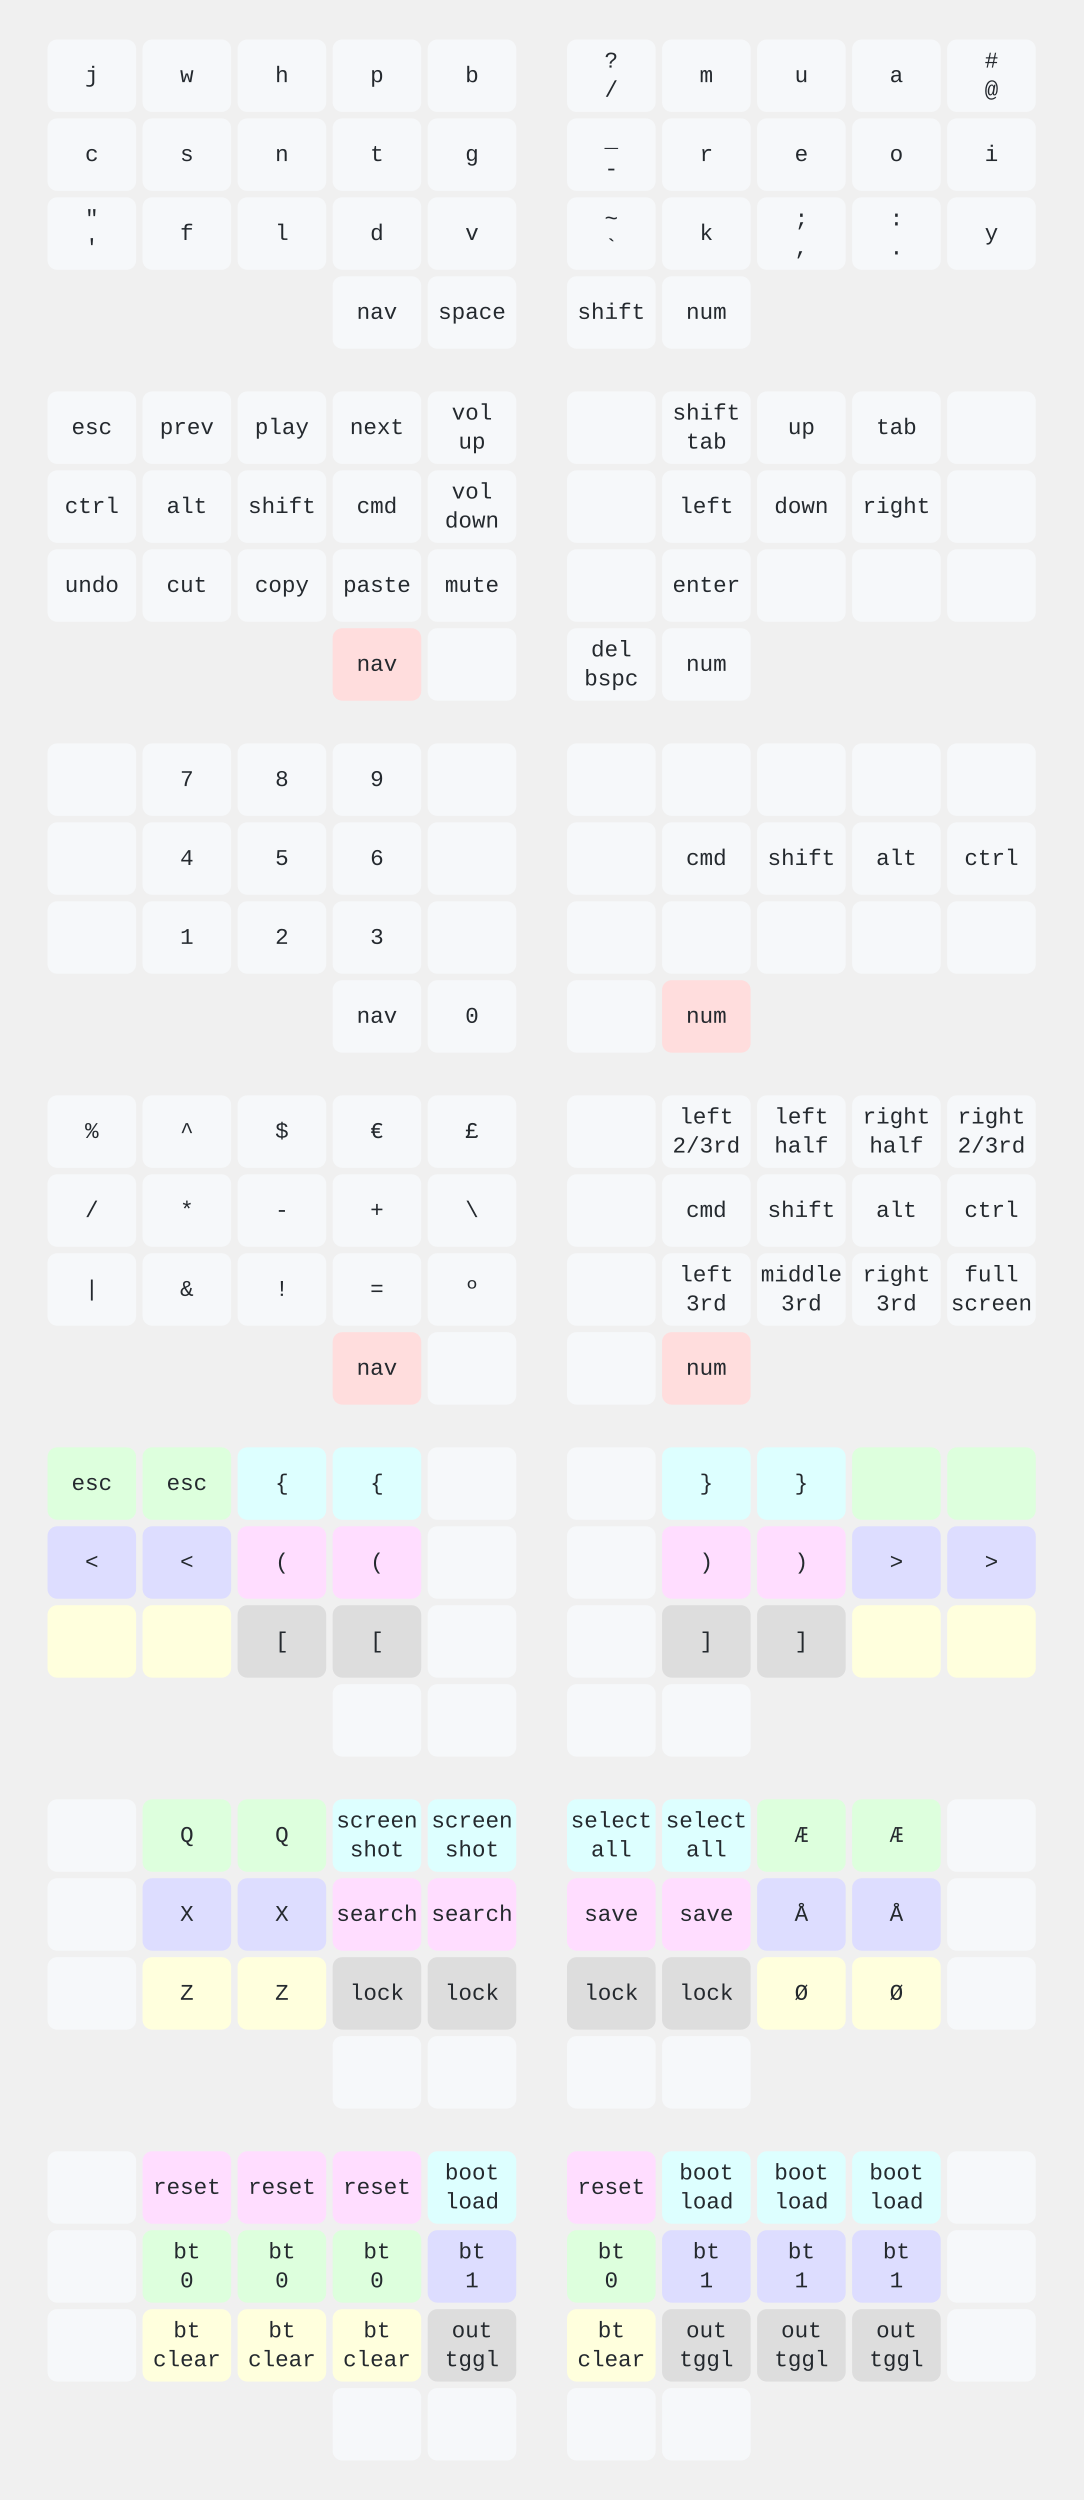
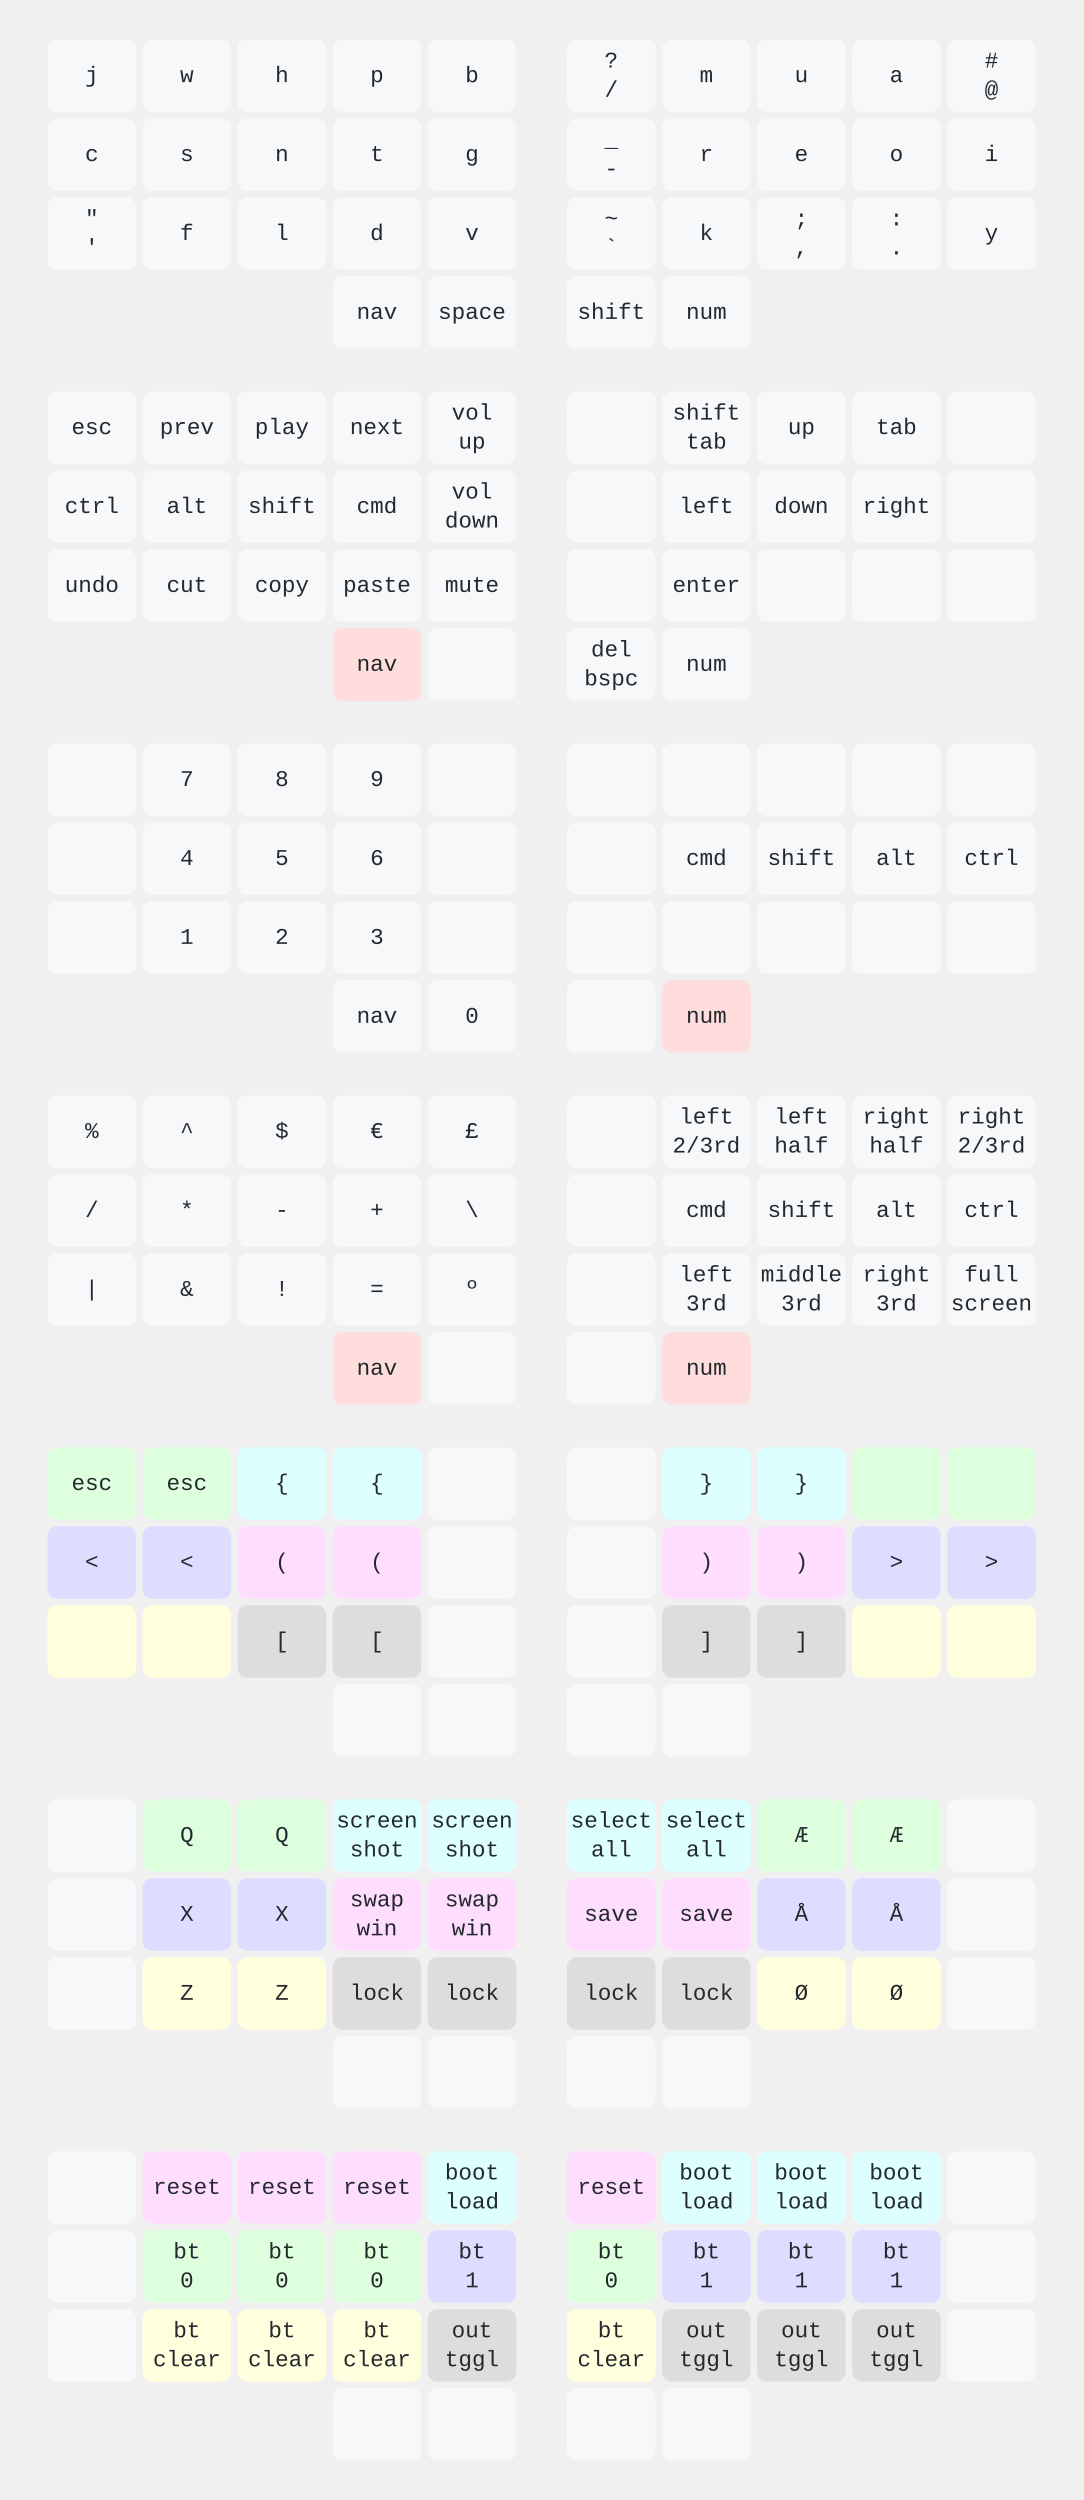
<svg xmlns="http://www.w3.org/2000/svg" width="672.5" height="1552.0" viewBox="0 0 672.5 1552.0">
  <style>
    svg {
        font-family: SFMono-Regular,Consolas,Liberation Mono,Menlo,monospace;
        font-size: 14px;
        font-kerning: normal;
        text-rendering: optimizeLegibility;
        fill: #24292e;
    }

    rect {
        fill: #f6f8fa;
    }

    .green {
        fill: #fdd;
    }

    .green {
        fill: #dfd;
    }

    .purple {
        fill: #ddf;
    }

    .yellow {
        fill: #ffd;
    }

    .blue {
        fill: #dff;
    }

    .pink {
        fill: #fdf;
    }

    .grey {
        fill: #ddd;
    }

    .red {
        fill: #fdd;
    }

    .none {
        fill: #fff;
        fill-opacity: 0.0;
    }
</style>
  <rect rx="6" ry="6" x="29.5" y="24.5" width="55" height="45" class="" />
  <text text-anchor="middle" dominant-baseline="middle" x="57.0" y="47.0">j</text>
  <rect rx="6" ry="6" x="88.5" y="24.5" width="55" height="45" class="" />
  <text text-anchor="middle" dominant-baseline="middle" x="116.0" y="47.0">w</text>
  <rect rx="6" ry="6" x="147.5" y="24.5" width="55" height="45" class="" />
  <text text-anchor="middle" dominant-baseline="middle" x="175.0" y="47.0">h</text>
  <rect rx="6" ry="6" x="206.5" y="24.5" width="55" height="45" class="" />
  <text text-anchor="middle" dominant-baseline="middle" x="234.0" y="47.0">p</text>
  <rect rx="6" ry="6" x="265.5" y="24.5" width="55" height="45" class="" />
  <text text-anchor="middle" dominant-baseline="middle" x="293.0" y="47.0">b</text>
  <rect rx="6" ry="6" x="29.5" y="73.5" width="55" height="45" class="" />
  <text text-anchor="middle" dominant-baseline="middle" x="57.0" y="96.0">c</text>
  <rect rx="6" ry="6" x="88.5" y="73.5" width="55" height="45" class="" />
  <text text-anchor="middle" dominant-baseline="middle" x="116.0" y="96.0">s</text>
  <rect rx="6" ry="6" x="147.5" y="73.5" width="55" height="45" class="" />
  <text text-anchor="middle" dominant-baseline="middle" x="175.0" y="96.0">n</text>
  <rect rx="6" ry="6" x="206.5" y="73.5" width="55" height="45" class="" />
  <text text-anchor="middle" dominant-baseline="middle" x="234.0" y="96.0">t</text>
  <rect rx="6" ry="6" x="265.5" y="73.5" width="55" height="45" class="" />
  <text text-anchor="middle" dominant-baseline="middle" x="293.0" y="96.0">g</text>
  <rect rx="6" ry="6" x="29.5" y="122.5" width="55" height="45" class="" />
  <text text-anchor="middle" dominant-baseline="middle" x="57.0" y="136.0">"</text>
  <text text-anchor="middle" dominant-baseline="middle" x="57.0" y="154.0">'</text>
  <rect rx="6" ry="6" x="88.5" y="122.5" width="55" height="45" class="" />
  <text text-anchor="middle" dominant-baseline="middle" x="116.0" y="145.0">f</text>
  <rect rx="6" ry="6" x="147.5" y="122.5" width="55" height="45" class="" />
  <text text-anchor="middle" dominant-baseline="middle" x="175.0" y="145.0">l</text>
  <rect rx="6" ry="6" x="206.5" y="122.5" width="55" height="45" class="" />
  <text text-anchor="middle" dominant-baseline="middle" x="234.0" y="145.0">d</text>
  <rect rx="6" ry="6" x="265.5" y="122.5" width="55" height="45" class="" />
  <text text-anchor="middle" dominant-baseline="middle" x="293.0" y="145.0">v</text>
  <rect rx="6" ry="6" x="352.0" y="24.5" width="55" height="45" class="" />
  <text text-anchor="middle" dominant-baseline="middle" x="379.5" y="38.0">?</text>
  <text text-anchor="middle" dominant-baseline="middle" x="379.5" y="56.0">/</text>
  <rect rx="6" ry="6" x="411.0" y="24.5" width="55" height="45" class="" />
  <text text-anchor="middle" dominant-baseline="middle" x="438.5" y="47.0">m</text>
  <rect rx="6" ry="6" x="470.0" y="24.5" width="55" height="45" class="" />
  <text text-anchor="middle" dominant-baseline="middle" x="497.5" y="47.0">u</text>
  <rect rx="6" ry="6" x="529.0" y="24.5" width="55" height="45" class="" />
  <text text-anchor="middle" dominant-baseline="middle" x="556.5" y="47.0">a</text>
  <rect rx="6" ry="6" x="588.0" y="24.5" width="55" height="45" class="" />
  <text text-anchor="middle" dominant-baseline="middle" x="615.5" y="38.0">#</text>
  <text text-anchor="middle" dominant-baseline="middle" x="615.5" y="56.0">@</text>
  <rect rx="6" ry="6" x="352.0" y="73.5" width="55" height="45" class="" />
  <text text-anchor="middle" dominant-baseline="middle" x="379.5" y="87.0">_</text>
  <text text-anchor="middle" dominant-baseline="middle" x="379.5" y="105.0">-</text>
  <rect rx="6" ry="6" x="411.0" y="73.5" width="55" height="45" class="" />
  <text text-anchor="middle" dominant-baseline="middle" x="438.5" y="96.0">r</text>
  <rect rx="6" ry="6" x="470.0" y="73.5" width="55" height="45" class="" />
  <text text-anchor="middle" dominant-baseline="middle" x="497.5" y="96.0">e</text>
  <rect rx="6" ry="6" x="529.0" y="73.5" width="55" height="45" class="" />
  <text text-anchor="middle" dominant-baseline="middle" x="556.5" y="96.0">o</text>
  <rect rx="6" ry="6" x="588.0" y="73.5" width="55" height="45" class="" />
  <text text-anchor="middle" dominant-baseline="middle" x="615.5" y="96.0">i</text>
  <rect rx="6" ry="6" x="352.0" y="122.5" width="55" height="45" class="" />
  <text text-anchor="middle" dominant-baseline="middle" x="379.5" y="136.0">~</text>
  <text text-anchor="middle" dominant-baseline="middle" x="379.5" y="154.0">`</text>
  <rect rx="6" ry="6" x="411.0" y="122.5" width="55" height="45" class="" />
  <text text-anchor="middle" dominant-baseline="middle" x="438.5" y="145.0">k</text>
  <rect rx="6" ry="6" x="470.0" y="122.5" width="55" height="45" class="" />
  <text text-anchor="middle" dominant-baseline="middle" x="497.5" y="136.0">;</text>
  <text text-anchor="middle" dominant-baseline="middle" x="497.5" y="154.0">,</text>
  <rect rx="6" ry="6" x="529.0" y="122.5" width="55" height="45" class="" />
  <text text-anchor="middle" dominant-baseline="middle" x="556.5" y="136.0">:</text>
  <text text-anchor="middle" dominant-baseline="middle" x="556.5" y="154.0">.</text>
  <rect rx="6" ry="6" x="588.0" y="122.5" width="55" height="45" class="" />
  <text text-anchor="middle" dominant-baseline="middle" x="615.5" y="145.0">y</text>
  <rect rx="6" ry="6" x="206.5" y="171.5" width="55" height="45" class="" />
  <text text-anchor="middle" dominant-baseline="middle" x="234.0" y="194.0">nav</text>
  <rect rx="6" ry="6" x="265.5" y="171.5" width="55" height="45" class="" />
  <text text-anchor="middle" dominant-baseline="middle" x="293.0" y="194.0">space</text>
  <rect rx="6" ry="6" x="352.0" y="171.5" width="55" height="45" class="" />
  <text text-anchor="middle" dominant-baseline="middle" x="379.5" y="194.0">shift</text>
  <rect rx="6" ry="6" x="411.0" y="171.5" width="55" height="45" class="" />
  <text text-anchor="middle" dominant-baseline="middle" x="438.5" y="194.0">num</text>
  <rect rx="6" ry="6" x="29.5" y="243.0" width="55" height="45" class="" />
  <text text-anchor="middle" dominant-baseline="middle" x="57.0" y="265.5">esc</text>
  <rect rx="6" ry="6" x="88.5" y="243.0" width="55" height="45" class="" />
  <text text-anchor="middle" dominant-baseline="middle" x="116.0" y="265.5">prev</text>
  <rect rx="6" ry="6" x="147.5" y="243.0" width="55" height="45" class="" />
  <text text-anchor="middle" dominant-baseline="middle" x="175.0" y="265.5">play</text>
  <rect rx="6" ry="6" x="206.5" y="243.0" width="55" height="45" class="" />
  <text text-anchor="middle" dominant-baseline="middle" x="234.0" y="265.5">next</text>
  <rect rx="6" ry="6" x="265.5" y="243.0" width="55" height="45" class="" />
  <text text-anchor="middle" dominant-baseline="middle" x="293.0" y="256.5">vol</text>
  <text text-anchor="middle" dominant-baseline="middle" x="293.0" y="274.5">up</text>
  <rect rx="6" ry="6" x="29.5" y="292.0" width="55" height="45" class="" />
  <text text-anchor="middle" dominant-baseline="middle" x="57.0" y="314.5">ctrl</text>
  <rect rx="6" ry="6" x="88.5" y="292.0" width="55" height="45" class="" />
  <text text-anchor="middle" dominant-baseline="middle" x="116.0" y="314.5">alt</text>
  <rect rx="6" ry="6" x="147.5" y="292.0" width="55" height="45" class="" />
  <text text-anchor="middle" dominant-baseline="middle" x="175.0" y="314.5">shift</text>
  <rect rx="6" ry="6" x="206.5" y="292.0" width="55" height="45" class="" />
  <text text-anchor="middle" dominant-baseline="middle" x="234.0" y="314.5">cmd</text>
  <rect rx="6" ry="6" x="265.5" y="292.0" width="55" height="45" class="" />
  <text text-anchor="middle" dominant-baseline="middle" x="293.0" y="305.5">vol</text>
  <text text-anchor="middle" dominant-baseline="middle" x="293.0" y="323.5">down</text>
  <rect rx="6" ry="6" x="29.5" y="341.0" width="55" height="45" class="" />
  <text text-anchor="middle" dominant-baseline="middle" x="57.0" y="363.5">undo</text>
  <rect rx="6" ry="6" x="88.5" y="341.0" width="55" height="45" class="" />
  <text text-anchor="middle" dominant-baseline="middle" x="116.0" y="363.5">cut</text>
  <rect rx="6" ry="6" x="147.5" y="341.0" width="55" height="45" class="" />
  <text text-anchor="middle" dominant-baseline="middle" x="175.0" y="363.5">copy</text>
  <rect rx="6" ry="6" x="206.5" y="341.0" width="55" height="45" class="" />
  <text text-anchor="middle" dominant-baseline="middle" x="234.0" y="363.5">paste</text>
  <rect rx="6" ry="6" x="265.5" y="341.0" width="55" height="45" class="" />
  <text text-anchor="middle" dominant-baseline="middle" x="293.0" y="363.5">mute</text>
  <rect rx="6" ry="6" x="352.0" y="243.0" width="55" height="45" class="" />
  <rect rx="6" ry="6" x="411.0" y="243.0" width="55" height="45" class="" />
  <text text-anchor="middle" dominant-baseline="middle" x="438.5" y="256.5">shift</text>
  <text text-anchor="middle" dominant-baseline="middle" x="438.5" y="274.5">tab</text>
  <rect rx="6" ry="6" x="470.0" y="243.0" width="55" height="45" class="" />
  <text text-anchor="middle" dominant-baseline="middle" x="497.5" y="265.5">up</text>
  <rect rx="6" ry="6" x="529.0" y="243.0" width="55" height="45" class="" />
  <text text-anchor="middle" dominant-baseline="middle" x="556.5" y="265.5">tab</text>
  <rect rx="6" ry="6" x="588.0" y="243.0" width="55" height="45" class="" />
  <rect rx="6" ry="6" x="352.0" y="292.0" width="55" height="45" class="" />
  <rect rx="6" ry="6" x="411.0" y="292.0" width="55" height="45" class="" />
  <text text-anchor="middle" dominant-baseline="middle" x="438.5" y="314.5">left</text>
  <rect rx="6" ry="6" x="470.0" y="292.0" width="55" height="45" class="" />
  <text text-anchor="middle" dominant-baseline="middle" x="497.5" y="314.5">down</text>
  <rect rx="6" ry="6" x="529.0" y="292.0" width="55" height="45" class="" />
  <text text-anchor="middle" dominant-baseline="middle" x="556.5" y="314.5">right</text>
  <rect rx="6" ry="6" x="588.0" y="292.0" width="55" height="45" class="" />
  <rect rx="6" ry="6" x="352.0" y="341.0" width="55" height="45" class="" />
  <rect rx="6" ry="6" x="411.0" y="341.0" width="55" height="45" class="" />
  <text text-anchor="middle" dominant-baseline="middle" x="438.5" y="363.5">enter</text>
  <rect rx="6" ry="6" x="470.0" y="341.0" width="55" height="45" class="" />
  <rect rx="6" ry="6" x="529.0" y="341.0" width="55" height="45" class="" />
  <rect rx="6" ry="6" x="588.0" y="341.0" width="55" height="45" class="" />
  <rect rx="6" ry="6" x="206.5" y="390.0" width="55" height="45" class="red" />
  <text text-anchor="middle" dominant-baseline="middle" x="234.0" y="412.5">nav</text>
  <rect rx="6" ry="6" x="265.5" y="390.0" width="55" height="45" class="" />
  <rect rx="6" ry="6" x="352.0" y="390.0" width="55" height="45" class="" />
  <text text-anchor="middle" dominant-baseline="middle" x="379.5" y="403.5">del</text>
  <text text-anchor="middle" dominant-baseline="middle" x="379.5" y="421.5">bspc</text>
  <rect rx="6" ry="6" x="411.0" y="390.0" width="55" height="45" class="" />
  <text text-anchor="middle" dominant-baseline="middle" x="438.5" y="412.5">num</text>
  <rect rx="6" ry="6" x="29.5" y="461.5" width="55" height="45" class="" />
  <rect rx="6" ry="6" x="88.5" y="461.5" width="55" height="45" class="" />
  <text text-anchor="middle" dominant-baseline="middle" x="116.0" y="484.0">7</text>
  <rect rx="6" ry="6" x="147.5" y="461.5" width="55" height="45" class="" />
  <text text-anchor="middle" dominant-baseline="middle" x="175.0" y="484.0">8</text>
  <rect rx="6" ry="6" x="206.5" y="461.5" width="55" height="45" class="" />
  <text text-anchor="middle" dominant-baseline="middle" x="234.0" y="484.0">9</text>
  <rect rx="6" ry="6" x="265.5" y="461.5" width="55" height="45" class="" />
  <rect rx="6" ry="6" x="29.5" y="510.5" width="55" height="45" class="" />
  <rect rx="6" ry="6" x="88.5" y="510.5" width="55" height="45" class="" />
  <text text-anchor="middle" dominant-baseline="middle" x="116.0" y="533.0">4</text>
  <rect rx="6" ry="6" x="147.5" y="510.5" width="55" height="45" class="" />
  <text text-anchor="middle" dominant-baseline="middle" x="175.0" y="533.0">5</text>
  <rect rx="6" ry="6" x="206.5" y="510.5" width="55" height="45" class="" />
  <text text-anchor="middle" dominant-baseline="middle" x="234.0" y="533.0">6</text>
  <rect rx="6" ry="6" x="265.5" y="510.5" width="55" height="45" class="" />
  <rect rx="6" ry="6" x="29.5" y="559.5" width="55" height="45" class="" />
  <rect rx="6" ry="6" x="88.5" y="559.5" width="55" height="45" class="" />
  <text text-anchor="middle" dominant-baseline="middle" x="116.0" y="582.0">1</text>
  <rect rx="6" ry="6" x="147.5" y="559.5" width="55" height="45" class="" />
  <text text-anchor="middle" dominant-baseline="middle" x="175.0" y="582.0">2</text>
  <rect rx="6" ry="6" x="206.5" y="559.5" width="55" height="45" class="" />
  <text text-anchor="middle" dominant-baseline="middle" x="234.0" y="582.0">3</text>
  <rect rx="6" ry="6" x="265.5" y="559.5" width="55" height="45" class="" />
  <rect rx="6" ry="6" x="352.0" y="461.5" width="55" height="45" class="" />
  <rect rx="6" ry="6" x="411.0" y="461.5" width="55" height="45" class="" />
  <rect rx="6" ry="6" x="470.0" y="461.5" width="55" height="45" class="" />
  <rect rx="6" ry="6" x="529.0" y="461.5" width="55" height="45" class="" />
  <rect rx="6" ry="6" x="588.0" y="461.5" width="55" height="45" class="" />
  <rect rx="6" ry="6" x="352.0" y="510.5" width="55" height="45" class="" />
  <rect rx="6" ry="6" x="411.0" y="510.5" width="55" height="45" class="" />
  <text text-anchor="middle" dominant-baseline="middle" x="438.5" y="533.0">cmd</text>
  <rect rx="6" ry="6" x="470.0" y="510.5" width="55" height="45" class="" />
  <text text-anchor="middle" dominant-baseline="middle" x="497.5" y="533.0">shift</text>
  <rect rx="6" ry="6" x="529.0" y="510.5" width="55" height="45" class="" />
  <text text-anchor="middle" dominant-baseline="middle" x="556.5" y="533.0">alt</text>
  <rect rx="6" ry="6" x="588.0" y="510.5" width="55" height="45" class="" />
  <text text-anchor="middle" dominant-baseline="middle" x="615.5" y="533.0">ctrl</text>
  <rect rx="6" ry="6" x="352.0" y="559.5" width="55" height="45" class="" />
  <rect rx="6" ry="6" x="411.0" y="559.5" width="55" height="45" class="" />
  <rect rx="6" ry="6" x="470.0" y="559.5" width="55" height="45" class="" />
  <rect rx="6" ry="6" x="529.0" y="559.5" width="55" height="45" class="" />
  <rect rx="6" ry="6" x="588.0" y="559.5" width="55" height="45" class="" />
  <rect rx="6" ry="6" x="206.5" y="608.5" width="55" height="45" class="" />
  <text text-anchor="middle" dominant-baseline="middle" x="234.0" y="631.0">nav</text>
  <rect rx="6" ry="6" x="265.5" y="608.5" width="55" height="45" class="" />
  <text text-anchor="middle" dominant-baseline="middle" x="293.0" y="631.0">0</text>
  <rect rx="6" ry="6" x="352.0" y="608.5" width="55" height="45" class="" />
  <rect rx="6" ry="6" x="411.0" y="608.5" width="55" height="45" class="red" />
  <text text-anchor="middle" dominant-baseline="middle" x="438.5" y="631.0">num</text>
  <rect rx="6" ry="6" x="29.5" y="680.0" width="55" height="45" class="" />
  <text text-anchor="middle" dominant-baseline="middle" x="57.0" y="702.5">%</text>
  <rect rx="6" ry="6" x="88.5" y="680.0" width="55" height="45" class="" />
  <text text-anchor="middle" dominant-baseline="middle" x="116.0" y="702.5">^</text>
  <rect rx="6" ry="6" x="147.5" y="680.0" width="55" height="45" class="" />
  <text text-anchor="middle" dominant-baseline="middle" x="175.0" y="702.5">$</text>
  <rect rx="6" ry="6" x="206.5" y="680.0" width="55" height="45" class="" />
  <text text-anchor="middle" dominant-baseline="middle" x="234.0" y="702.5">€</text>
  <rect rx="6" ry="6" x="265.5" y="680.0" width="55" height="45" class="" />
  <text text-anchor="middle" dominant-baseline="middle" x="293.0" y="702.5">£</text>
  <rect rx="6" ry="6" x="29.5" y="729.0" width="55" height="45" class="" />
  <text text-anchor="middle" dominant-baseline="middle" x="57.0" y="751.5">/</text>
  <rect rx="6" ry="6" x="88.5" y="729.0" width="55" height="45" class="" />
  <text text-anchor="middle" dominant-baseline="middle" x="116.0" y="751.5">*</text>
  <rect rx="6" ry="6" x="147.5" y="729.0" width="55" height="45" class="" />
  <text text-anchor="middle" dominant-baseline="middle" x="175.0" y="751.5">-</text>
  <rect rx="6" ry="6" x="206.5" y="729.0" width="55" height="45" class="" />
  <text text-anchor="middle" dominant-baseline="middle" x="234.0" y="751.5">+</text>
  <rect rx="6" ry="6" x="265.5" y="729.0" width="55" height="45" class="" />
  <text text-anchor="middle" dominant-baseline="middle" x="293.0" y="751.5">\</text>
  <rect rx="6" ry="6" x="29.5" y="778.0" width="55" height="45" class="" />
  <text text-anchor="middle" dominant-baseline="middle" x="57.0" y="800.5">|</text>
  <rect rx="6" ry="6" x="88.5" y="778.0" width="55" height="45" class="" />
  <text text-anchor="middle" dominant-baseline="middle" x="116.0" y="800.5">&amp;</text>
  <rect rx="6" ry="6" x="147.5" y="778.0" width="55" height="45" class="" />
  <text text-anchor="middle" dominant-baseline="middle" x="175.0" y="800.5">!</text>
  <rect rx="6" ry="6" x="206.5" y="778.0" width="55" height="45" class="" />
  <text text-anchor="middle" dominant-baseline="middle" x="234.0" y="800.5">=</text>
  <rect rx="6" ry="6" x="265.5" y="778.0" width="55" height="45" class="" />
  <text text-anchor="middle" dominant-baseline="middle" x="293.0" y="800.5">º</text>
  <rect rx="6" ry="6" x="352.0" y="680.0" width="55" height="45" class="" />
  <rect rx="6" ry="6" x="411.0" y="680.0" width="55" height="45" class="" />
  <text text-anchor="middle" dominant-baseline="middle" x="438.5" y="693.5">left</text>
  <text text-anchor="middle" dominant-baseline="middle" x="438.5" y="711.5">2/3rd</text>
  <rect rx="6" ry="6" x="470.0" y="680.0" width="55" height="45" class="" />
  <text text-anchor="middle" dominant-baseline="middle" x="497.5" y="693.5">left</text>
  <text text-anchor="middle" dominant-baseline="middle" x="497.5" y="711.5">half</text>
  <rect rx="6" ry="6" x="529.0" y="680.0" width="55" height="45" class="" />
  <text text-anchor="middle" dominant-baseline="middle" x="556.5" y="693.5">right</text>
  <text text-anchor="middle" dominant-baseline="middle" x="556.5" y="711.5">half</text>
  <rect rx="6" ry="6" x="588.0" y="680.0" width="55" height="45" class="" />
  <text text-anchor="middle" dominant-baseline="middle" x="615.5" y="693.5">right</text>
  <text text-anchor="middle" dominant-baseline="middle" x="615.5" y="711.5">2/3rd</text>
  <rect rx="6" ry="6" x="352.0" y="729.0" width="55" height="45" class="" />
  <rect rx="6" ry="6" x="411.0" y="729.0" width="55" height="45" class="" />
  <text text-anchor="middle" dominant-baseline="middle" x="438.5" y="751.5">cmd</text>
  <rect rx="6" ry="6" x="470.0" y="729.0" width="55" height="45" class="" />
  <text text-anchor="middle" dominant-baseline="middle" x="497.5" y="751.5">shift</text>
  <rect rx="6" ry="6" x="529.0" y="729.0" width="55" height="45" class="" />
  <text text-anchor="middle" dominant-baseline="middle" x="556.5" y="751.5">alt</text>
  <rect rx="6" ry="6" x="588.0" y="729.0" width="55" height="45" class="" />
  <text text-anchor="middle" dominant-baseline="middle" x="615.5" y="751.5">ctrl</text>
  <rect rx="6" ry="6" x="352.0" y="778.0" width="55" height="45" class="" />
  <rect rx="6" ry="6" x="411.0" y="778.0" width="55" height="45" class="" />
  <text text-anchor="middle" dominant-baseline="middle" x="438.5" y="791.5">left</text>
  <text text-anchor="middle" dominant-baseline="middle" x="438.5" y="809.5">3rd</text>
  <rect rx="6" ry="6" x="470.0" y="778.0" width="55" height="45" class="" />
  <text text-anchor="middle" dominant-baseline="middle" x="497.5" y="791.5">middle</text>
  <text text-anchor="middle" dominant-baseline="middle" x="497.5" y="809.5">3rd</text>
  <rect rx="6" ry="6" x="529.0" y="778.0" width="55" height="45" class="" />
  <text text-anchor="middle" dominant-baseline="middle" x="556.5" y="791.5">right</text>
  <text text-anchor="middle" dominant-baseline="middle" x="556.5" y="809.5">3rd</text>
  <rect rx="6" ry="6" x="588.0" y="778.0" width="55" height="45" class="" />
  <text text-anchor="middle" dominant-baseline="middle" x="615.5" y="791.5">full</text>
  <text text-anchor="middle" dominant-baseline="middle" x="615.5" y="809.5">screen</text>
  <rect rx="6" ry="6" x="206.5" y="827.0" width="55" height="45" class="red" />
  <text text-anchor="middle" dominant-baseline="middle" x="234.0" y="849.5">nav</text>
  <rect rx="6" ry="6" x="265.5" y="827.0" width="55" height="45" class="" />
  <rect rx="6" ry="6" x="352.0" y="827.0" width="55" height="45" class="" />
  <rect rx="6" ry="6" x="411.0" y="827.0" width="55" height="45" class="red" />
  <text text-anchor="middle" dominant-baseline="middle" x="438.5" y="849.5">num</text>
  <rect rx="6" ry="6" x="29.5" y="898.5" width="55" height="45" class="green" />
  <text text-anchor="middle" dominant-baseline="middle" x="57.0" y="921.0">esc</text>
  <rect rx="6" ry="6" x="88.5" y="898.5" width="55" height="45" class="green" />
  <text text-anchor="middle" dominant-baseline="middle" x="116.0" y="921.0">esc</text>
  <rect rx="6" ry="6" x="147.5" y="898.5" width="55" height="45" class="blue" />
  <text text-anchor="middle" dominant-baseline="middle" x="175.0" y="921.0">{</text>
  <rect rx="6" ry="6" x="206.5" y="898.5" width="55" height="45" class="blue" />
  <text text-anchor="middle" dominant-baseline="middle" x="234.0" y="921.0">{</text>
  <rect rx="6" ry="6" x="265.5" y="898.5" width="55" height="45" class="" />
  <rect rx="6" ry="6" x="29.5" y="947.5" width="55" height="45" class="purple" />
  <text text-anchor="middle" dominant-baseline="middle" x="57.0" y="970.0">&lt;</text>
  <rect rx="6" ry="6" x="88.5" y="947.5" width="55" height="45" class="purple" />
  <text text-anchor="middle" dominant-baseline="middle" x="116.0" y="970.0">&lt;</text>
  <rect rx="6" ry="6" x="147.5" y="947.5" width="55" height="45" class="pink" />
  <text text-anchor="middle" dominant-baseline="middle" x="175.0" y="970.0">(</text>
  <rect rx="6" ry="6" x="206.5" y="947.5" width="55" height="45" class="pink" />
  <text text-anchor="middle" dominant-baseline="middle" x="234.0" y="970.0">(</text>
  <rect rx="6" ry="6" x="265.5" y="947.5" width="55" height="45" class="" />
  <rect rx="6" ry="6" x="29.5" y="996.5" width="55" height="45" class="yellow" />
  <rect rx="6" ry="6" x="88.5" y="996.5" width="55" height="45" class="yellow" />
  <rect rx="6" ry="6" x="147.5" y="996.5" width="55" height="45" class="grey" />
  <text text-anchor="middle" dominant-baseline="middle" x="175.0" y="1019.0">[</text>
  <rect rx="6" ry="6" x="206.5" y="996.5" width="55" height="45" class="grey" />
  <text text-anchor="middle" dominant-baseline="middle" x="234.0" y="1019.0">[</text>
  <rect rx="6" ry="6" x="265.5" y="996.5" width="55" height="45" class="" />
  <rect rx="6" ry="6" x="352.0" y="898.5" width="55" height="45" class="" />
  <rect rx="6" ry="6" x="411.0" y="898.5" width="55" height="45" class="blue" />
  <text text-anchor="middle" dominant-baseline="middle" x="438.5" y="921.0">}</text>
  <rect rx="6" ry="6" x="470.0" y="898.5" width="55" height="45" class="blue" />
  <text text-anchor="middle" dominant-baseline="middle" x="497.5" y="921.0">}</text>
  <rect rx="6" ry="6" x="529.0" y="898.5" width="55" height="45" class="green" />
  <rect rx="6" ry="6" x="588.0" y="898.5" width="55" height="45" class="green" />
  <rect rx="6" ry="6" x="352.0" y="947.5" width="55" height="45" class="" />
  <rect rx="6" ry="6" x="411.0" y="947.5" width="55" height="45" class="pink" />
  <text text-anchor="middle" dominant-baseline="middle" x="438.5" y="970.0">)</text>
  <rect rx="6" ry="6" x="470.0" y="947.5" width="55" height="45" class="pink" />
  <text text-anchor="middle" dominant-baseline="middle" x="497.5" y="970.0">)</text>
  <rect rx="6" ry="6" x="529.0" y="947.5" width="55" height="45" class="purple" />
  <text text-anchor="middle" dominant-baseline="middle" x="556.5" y="970.0">&gt;</text>
  <rect rx="6" ry="6" x="588.0" y="947.5" width="55" height="45" class="purple" />
  <text text-anchor="middle" dominant-baseline="middle" x="615.5" y="970.0">&gt;</text>
  <rect rx="6" ry="6" x="352.0" y="996.5" width="55" height="45" class="" />
  <rect rx="6" ry="6" x="411.0" y="996.5" width="55" height="45" class="grey" />
  <text text-anchor="middle" dominant-baseline="middle" x="438.5" y="1019.0">]</text>
  <rect rx="6" ry="6" x="470.0" y="996.5" width="55" height="45" class="grey" />
  <text text-anchor="middle" dominant-baseline="middle" x="497.5" y="1019.0">]</text>
  <rect rx="6" ry="6" x="529.0" y="996.5" width="55" height="45" class="yellow" />
  <rect rx="6" ry="6" x="588.0" y="996.5" width="55" height="45" class="yellow" />
  <rect rx="6" ry="6" x="206.5" y="1045.5" width="55" height="45" class="" />
  <rect rx="6" ry="6" x="265.5" y="1045.5" width="55" height="45" class="" />
  <rect rx="6" ry="6" x="352.0" y="1045.5" width="55" height="45" class="" />
  <rect rx="6" ry="6" x="411.0" y="1045.5" width="55" height="45" class="" />
  <rect rx="6" ry="6" x="29.5" y="1117.0" width="55" height="45" class="" />
  <rect rx="6" ry="6" x="88.5" y="1117.0" width="55" height="45" class="green" />
  <text text-anchor="middle" dominant-baseline="middle" x="116.0" y="1139.5">Q</text>
  <rect rx="6" ry="6" x="147.5" y="1117.0" width="55" height="45" class="green" />
  <text text-anchor="middle" dominant-baseline="middle" x="175.0" y="1139.5">Q</text>
  <rect rx="6" ry="6" x="206.5" y="1117.0" width="55" height="45" class="blue" />
  <text text-anchor="middle" dominant-baseline="middle" x="234.0" y="1130.5">screen</text>
  <text text-anchor="middle" dominant-baseline="middle" x="234.0" y="1148.5">shot</text>
  <rect rx="6" ry="6" x="265.5" y="1117.0" width="55" height="45" class="blue" />
  <text text-anchor="middle" dominant-baseline="middle" x="293.0" y="1130.5">screen</text>
  <text text-anchor="middle" dominant-baseline="middle" x="293.0" y="1148.5">shot</text>
  <rect rx="6" ry="6" x="29.5" y="1166.0" width="55" height="45" class="" />
  <rect rx="6" ry="6" x="88.5" y="1166.0" width="55" height="45" class="purple" />
  <text text-anchor="middle" dominant-baseline="middle" x="116.0" y="1188.5">X</text>
  <rect rx="6" ry="6" x="147.5" y="1166.0" width="55" height="45" class="purple" />
  <text text-anchor="middle" dominant-baseline="middle" x="175.0" y="1188.5">X</text>
  <rect rx="6" ry="6" x="206.5" y="1166.0" width="55" height="45" class="pink" />
-   <text text-anchor="middle" dominant-baseline="middle" x="234.0" y="1188.5">search</text>
+   <text text-anchor="middle" dominant-baseline="middle" x="234.0" y="1179.5">swap</text>
+   <text text-anchor="middle" dominant-baseline="middle" x="234.0" y="1197.5">win</text>
  <rect rx="6" ry="6" x="265.5" y="1166.0" width="55" height="45" class="pink" />
-   <text text-anchor="middle" dominant-baseline="middle" x="293.0" y="1188.5">search</text>
+   <text text-anchor="middle" dominant-baseline="middle" x="293.0" y="1179.5">swap</text>
+   <text text-anchor="middle" dominant-baseline="middle" x="293.0" y="1197.5">win</text>
  <rect rx="6" ry="6" x="29.5" y="1215.0" width="55" height="45" class="" />
  <rect rx="6" ry="6" x="88.5" y="1215.0" width="55" height="45" class="yellow" />
  <text text-anchor="middle" dominant-baseline="middle" x="116.0" y="1237.5">Z</text>
  <rect rx="6" ry="6" x="147.5" y="1215.0" width="55" height="45" class="yellow" />
  <text text-anchor="middle" dominant-baseline="middle" x="175.0" y="1237.5">Z</text>
  <rect rx="6" ry="6" x="206.5" y="1215.0" width="55" height="45" class="grey" />
  <text text-anchor="middle" dominant-baseline="middle" x="234.0" y="1237.5">lock</text>
  <rect rx="6" ry="6" x="265.5" y="1215.0" width="55" height="45" class="grey" />
  <text text-anchor="middle" dominant-baseline="middle" x="293.0" y="1237.5">lock</text>
  <rect rx="6" ry="6" x="352.0" y="1117.0" width="55" height="45" class="blue" />
  <text text-anchor="middle" dominant-baseline="middle" x="379.5" y="1130.5">select</text>
  <text text-anchor="middle" dominant-baseline="middle" x="379.5" y="1148.5">all</text>
  <rect rx="6" ry="6" x="411.0" y="1117.0" width="55" height="45" class="blue" />
  <text text-anchor="middle" dominant-baseline="middle" x="438.5" y="1130.5">select</text>
  <text text-anchor="middle" dominant-baseline="middle" x="438.5" y="1148.5">all</text>
  <rect rx="6" ry="6" x="470.0" y="1117.0" width="55" height="45" class="green" />
  <text text-anchor="middle" dominant-baseline="middle" x="497.5" y="1139.5">Æ</text>
  <rect rx="6" ry="6" x="529.0" y="1117.0" width="55" height="45" class="green" />
  <text text-anchor="middle" dominant-baseline="middle" x="556.5" y="1139.5">Æ</text>
  <rect rx="6" ry="6" x="588.0" y="1117.0" width="55" height="45" class="" />
  <rect rx="6" ry="6" x="352.0" y="1166.0" width="55" height="45" class="pink" />
  <text text-anchor="middle" dominant-baseline="middle" x="379.5" y="1188.5">save</text>
  <rect rx="6" ry="6" x="411.0" y="1166.0" width="55" height="45" class="pink" />
  <text text-anchor="middle" dominant-baseline="middle" x="438.5" y="1188.5">save</text>
  <rect rx="6" ry="6" x="470.0" y="1166.0" width="55" height="45" class="purple" />
  <text text-anchor="middle" dominant-baseline="middle" x="497.5" y="1188.5">Å</text>
  <rect rx="6" ry="6" x="529.0" y="1166.0" width="55" height="45" class="purple" />
  <text text-anchor="middle" dominant-baseline="middle" x="556.5" y="1188.5">Å</text>
  <rect rx="6" ry="6" x="588.0" y="1166.0" width="55" height="45" class="" />
  <rect rx="6" ry="6" x="352.0" y="1215.0" width="55" height="45" class="grey" />
  <text text-anchor="middle" dominant-baseline="middle" x="379.5" y="1237.5">lock</text>
  <rect rx="6" ry="6" x="411.0" y="1215.0" width="55" height="45" class="grey" />
  <text text-anchor="middle" dominant-baseline="middle" x="438.5" y="1237.5">lock</text>
  <rect rx="6" ry="6" x="470.0" y="1215.0" width="55" height="45" class="yellow" />
  <text text-anchor="middle" dominant-baseline="middle" x="497.5" y="1237.5">Ø</text>
  <rect rx="6" ry="6" x="529.0" y="1215.0" width="55" height="45" class="yellow" />
  <text text-anchor="middle" dominant-baseline="middle" x="556.5" y="1237.5">Ø</text>
  <rect rx="6" ry="6" x="588.0" y="1215.0" width="55" height="45" class="" />
  <rect rx="6" ry="6" x="206.5" y="1264.0" width="55" height="45" class="" />
  <rect rx="6" ry="6" x="265.5" y="1264.0" width="55" height="45" class="" />
  <rect rx="6" ry="6" x="352.0" y="1264.0" width="55" height="45" class="" />
  <rect rx="6" ry="6" x="411.0" y="1264.0" width="55" height="45" class="" />
  <rect rx="6" ry="6" x="29.5" y="1335.5" width="55" height="45" class="" />
  <rect rx="6" ry="6" x="88.5" y="1335.5" width="55" height="45" class="pink" />
  <text text-anchor="middle" dominant-baseline="middle" x="116.0" y="1358.0">reset</text>
  <rect rx="6" ry="6" x="147.5" y="1335.5" width="55" height="45" class="pink" />
  <text text-anchor="middle" dominant-baseline="middle" x="175.0" y="1358.0">reset</text>
  <rect rx="6" ry="6" x="206.5" y="1335.5" width="55" height="45" class="pink" />
  <text text-anchor="middle" dominant-baseline="middle" x="234.0" y="1358.0">reset</text>
  <rect rx="6" ry="6" x="265.5" y="1335.5" width="55" height="45" class="blue" />
  <text text-anchor="middle" dominant-baseline="middle" x="293.0" y="1349.0">boot</text>
  <text text-anchor="middle" dominant-baseline="middle" x="293.0" y="1367.0">load</text>
  <rect rx="6" ry="6" x="29.5" y="1384.5" width="55" height="45" class="" />
  <rect rx="6" ry="6" x="88.5" y="1384.5" width="55" height="45" class="green" />
  <text text-anchor="middle" dominant-baseline="middle" x="116.0" y="1398.0">bt</text>
  <text text-anchor="middle" dominant-baseline="middle" x="116.0" y="1416.0">0</text>
  <rect rx="6" ry="6" x="147.5" y="1384.5" width="55" height="45" class="green" />
  <text text-anchor="middle" dominant-baseline="middle" x="175.0" y="1398.0">bt</text>
  <text text-anchor="middle" dominant-baseline="middle" x="175.0" y="1416.0">0</text>
  <rect rx="6" ry="6" x="206.5" y="1384.5" width="55" height="45" class="green" />
  <text text-anchor="middle" dominant-baseline="middle" x="234.0" y="1398.0">bt</text>
  <text text-anchor="middle" dominant-baseline="middle" x="234.0" y="1416.0">0</text>
  <rect rx="6" ry="6" x="265.5" y="1384.5" width="55" height="45" class="purple" />
  <text text-anchor="middle" dominant-baseline="middle" x="293.0" y="1398.0">bt</text>
  <text text-anchor="middle" dominant-baseline="middle" x="293.0" y="1416.0">1</text>
  <rect rx="6" ry="6" x="29.5" y="1433.5" width="55" height="45" class="" />
  <rect rx="6" ry="6" x="88.5" y="1433.5" width="55" height="45" class="yellow" />
  <text text-anchor="middle" dominant-baseline="middle" x="116.0" y="1447.0">bt</text>
  <text text-anchor="middle" dominant-baseline="middle" x="116.0" y="1465.0">clear</text>
  <rect rx="6" ry="6" x="147.5" y="1433.5" width="55" height="45" class="yellow" />
  <text text-anchor="middle" dominant-baseline="middle" x="175.0" y="1447.0">bt</text>
  <text text-anchor="middle" dominant-baseline="middle" x="175.0" y="1465.0">clear</text>
  <rect rx="6" ry="6" x="206.5" y="1433.5" width="55" height="45" class="yellow" />
  <text text-anchor="middle" dominant-baseline="middle" x="234.0" y="1447.0">bt</text>
  <text text-anchor="middle" dominant-baseline="middle" x="234.0" y="1465.0">clear</text>
  <rect rx="6" ry="6" x="265.5" y="1433.5" width="55" height="45" class="grey" />
  <text text-anchor="middle" dominant-baseline="middle" x="293.0" y="1447.0">out</text>
  <text text-anchor="middle" dominant-baseline="middle" x="293.0" y="1465.0">tggl</text>
  <rect rx="6" ry="6" x="352.0" y="1335.5" width="55" height="45" class="pink" />
  <text text-anchor="middle" dominant-baseline="middle" x="379.5" y="1358.0">reset</text>
  <rect rx="6" ry="6" x="411.0" y="1335.5" width="55" height="45" class="blue" />
  <text text-anchor="middle" dominant-baseline="middle" x="438.5" y="1349.0">boot</text>
  <text text-anchor="middle" dominant-baseline="middle" x="438.5" y="1367.0">load</text>
  <rect rx="6" ry="6" x="470.0" y="1335.5" width="55" height="45" class="blue" />
  <text text-anchor="middle" dominant-baseline="middle" x="497.5" y="1349.0">boot</text>
  <text text-anchor="middle" dominant-baseline="middle" x="497.5" y="1367.0">load</text>
  <rect rx="6" ry="6" x="529.0" y="1335.5" width="55" height="45" class="blue" />
  <text text-anchor="middle" dominant-baseline="middle" x="556.5" y="1349.0">boot</text>
  <text text-anchor="middle" dominant-baseline="middle" x="556.5" y="1367.0">load</text>
  <rect rx="6" ry="6" x="588.0" y="1335.5" width="55" height="45" class="" />
  <rect rx="6" ry="6" x="352.0" y="1384.5" width="55" height="45" class="green" />
  <text text-anchor="middle" dominant-baseline="middle" x="379.5" y="1398.0">bt</text>
  <text text-anchor="middle" dominant-baseline="middle" x="379.5" y="1416.0">0</text>
  <rect rx="6" ry="6" x="411.0" y="1384.5" width="55" height="45" class="purple" />
  <text text-anchor="middle" dominant-baseline="middle" x="438.5" y="1398.0">bt</text>
  <text text-anchor="middle" dominant-baseline="middle" x="438.5" y="1416.0">1</text>
  <rect rx="6" ry="6" x="470.0" y="1384.5" width="55" height="45" class="purple" />
  <text text-anchor="middle" dominant-baseline="middle" x="497.5" y="1398.0">bt</text>
  <text text-anchor="middle" dominant-baseline="middle" x="497.5" y="1416.0">1</text>
  <rect rx="6" ry="6" x="529.0" y="1384.5" width="55" height="45" class="purple" />
  <text text-anchor="middle" dominant-baseline="middle" x="556.5" y="1398.0">bt</text>
  <text text-anchor="middle" dominant-baseline="middle" x="556.5" y="1416.0">1</text>
  <rect rx="6" ry="6" x="588.0" y="1384.5" width="55" height="45" class="" />
  <rect rx="6" ry="6" x="352.0" y="1433.5" width="55" height="45" class="yellow" />
  <text text-anchor="middle" dominant-baseline="middle" x="379.5" y="1447.0">bt</text>
  <text text-anchor="middle" dominant-baseline="middle" x="379.5" y="1465.0">clear</text>
  <rect rx="6" ry="6" x="411.0" y="1433.5" width="55" height="45" class="grey" />
  <text text-anchor="middle" dominant-baseline="middle" x="438.5" y="1447.0">out</text>
  <text text-anchor="middle" dominant-baseline="middle" x="438.5" y="1465.0">tggl</text>
  <rect rx="6" ry="6" x="470.0" y="1433.5" width="55" height="45" class="grey" />
  <text text-anchor="middle" dominant-baseline="middle" x="497.5" y="1447.0">out</text>
  <text text-anchor="middle" dominant-baseline="middle" x="497.5" y="1465.0">tggl</text>
  <rect rx="6" ry="6" x="529.0" y="1433.5" width="55" height="45" class="grey" />
  <text text-anchor="middle" dominant-baseline="middle" x="556.5" y="1447.0">out</text>
  <text text-anchor="middle" dominant-baseline="middle" x="556.5" y="1465.0">tggl</text>
  <rect rx="6" ry="6" x="588.0" y="1433.5" width="55" height="45" class="" />
  <rect rx="6" ry="6" x="206.5" y="1482.5" width="55" height="45" class="" />
  <rect rx="6" ry="6" x="265.5" y="1482.5" width="55" height="45" class="" />
  <rect rx="6" ry="6" x="352.0" y="1482.5" width="55" height="45" class="" />
  <rect rx="6" ry="6" x="411.0" y="1482.5" width="55" height="45" class="" />
</svg>
